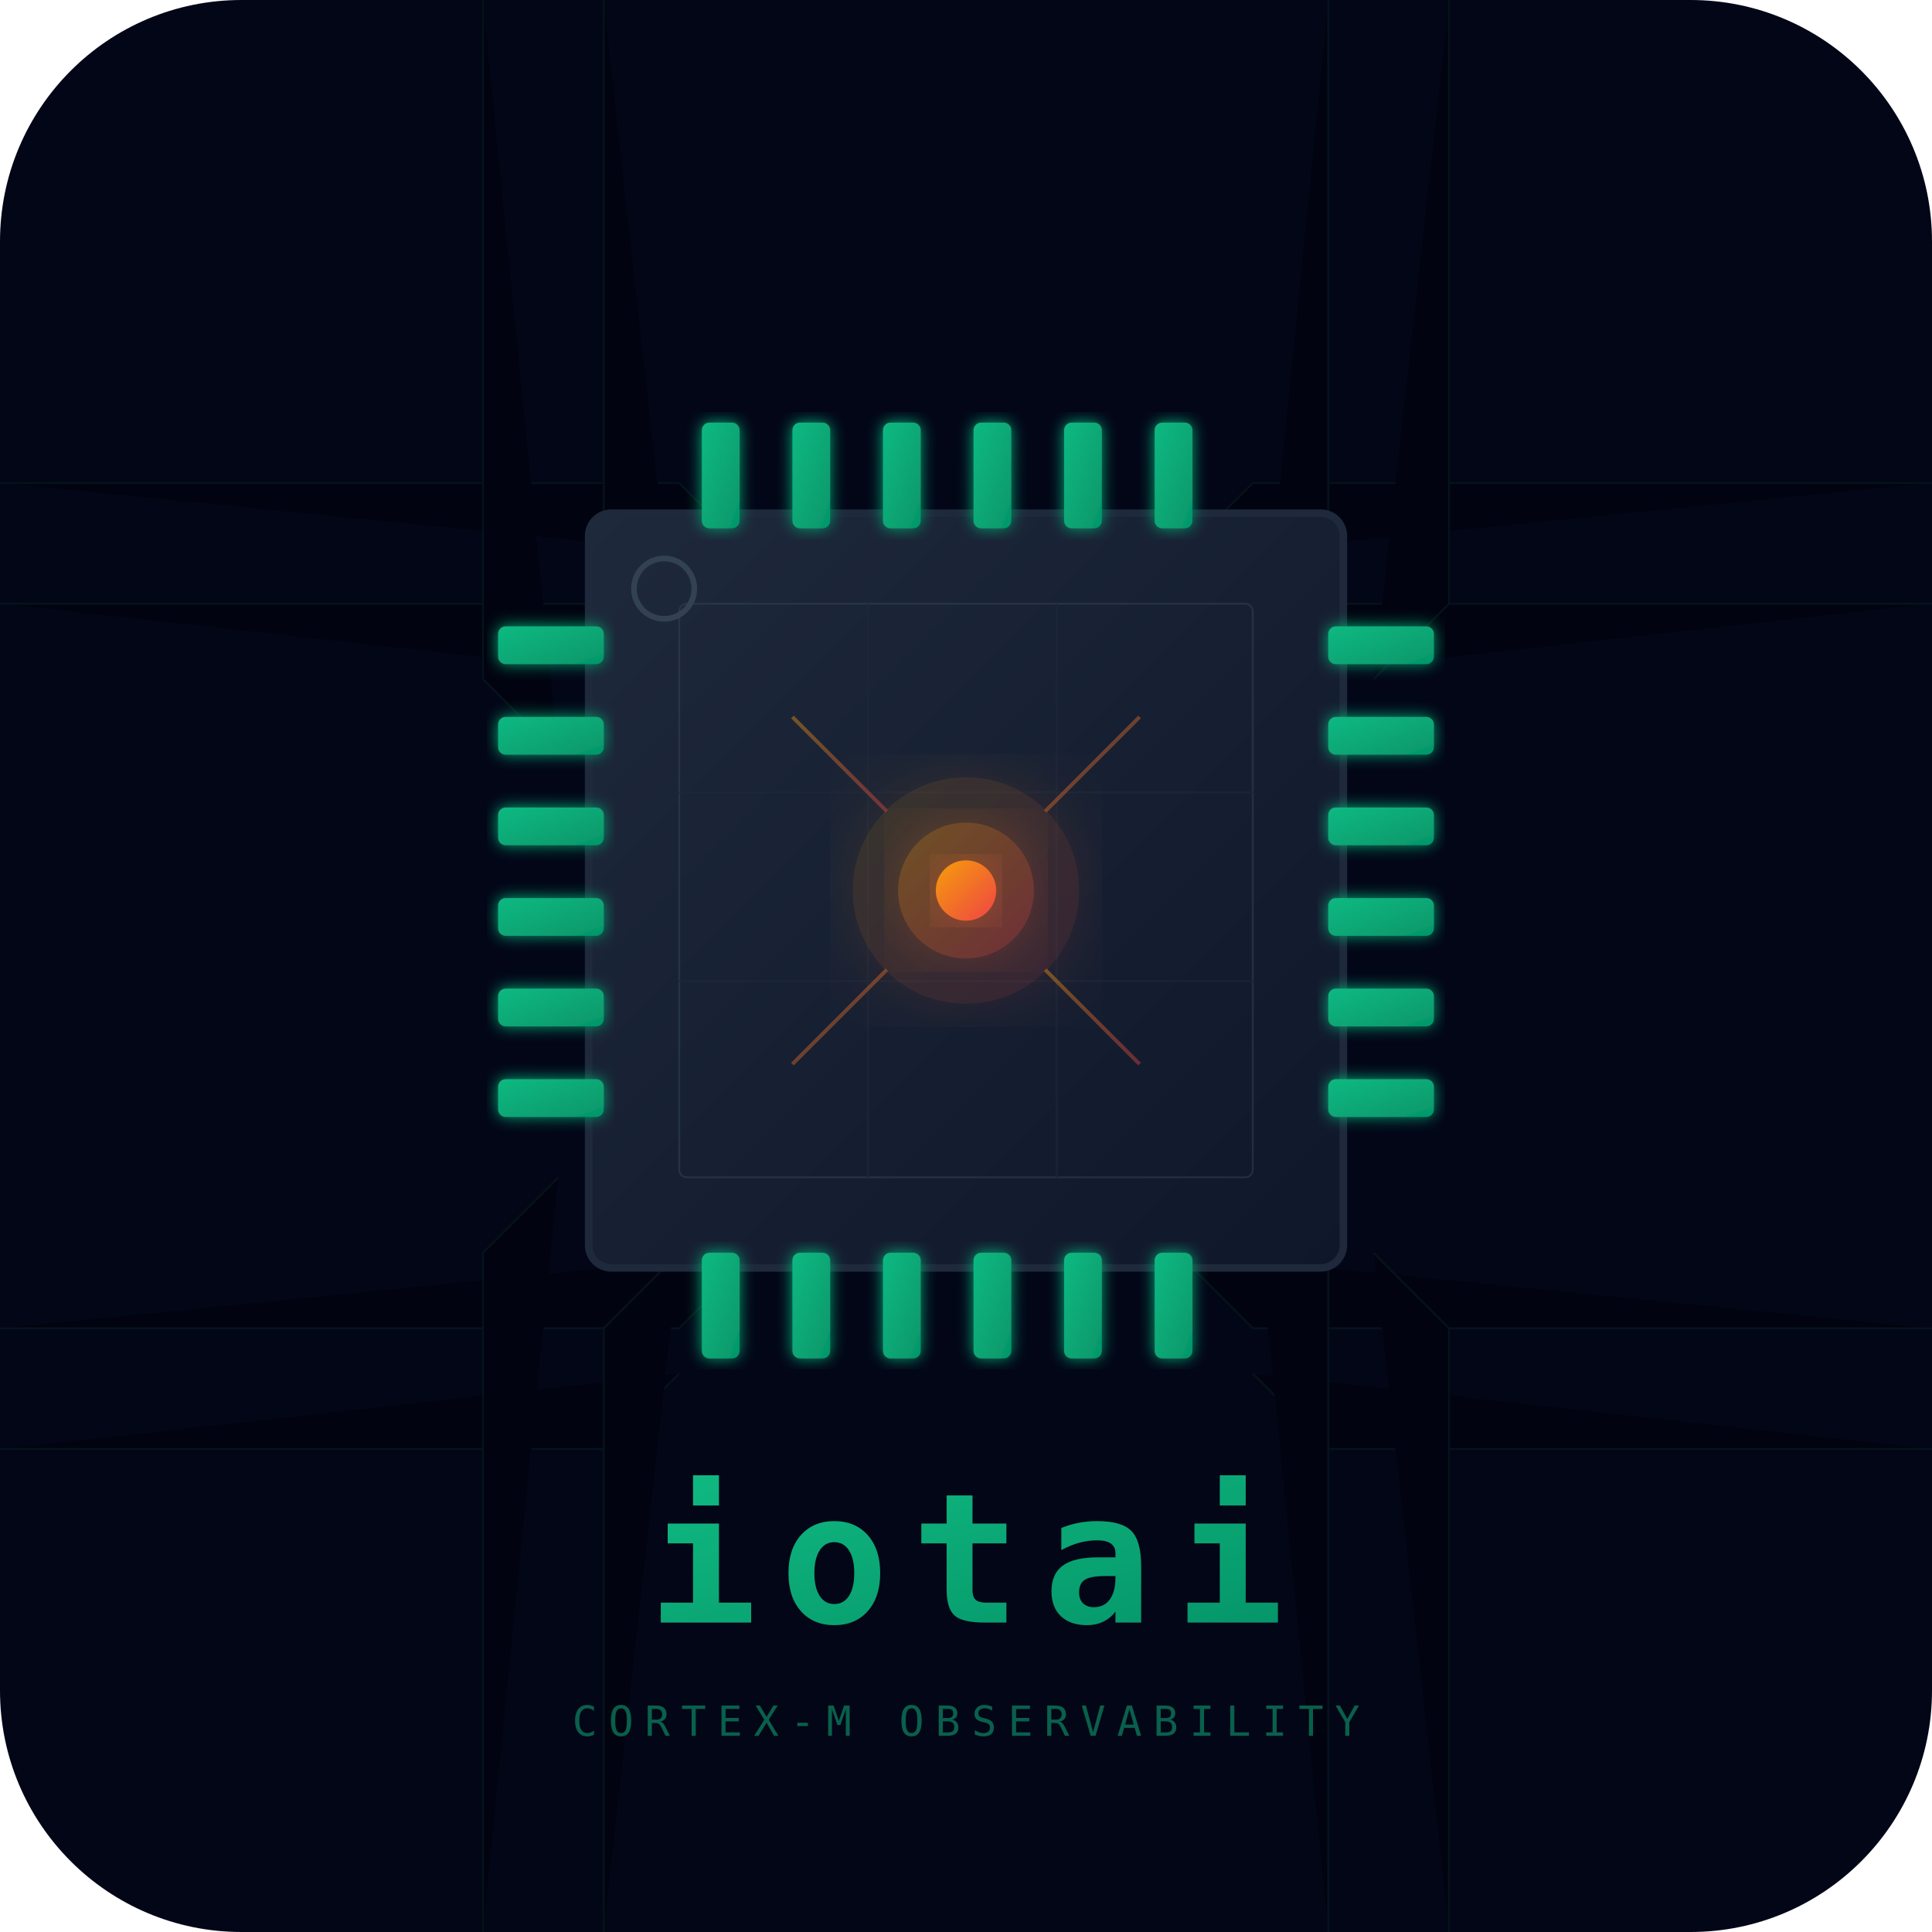
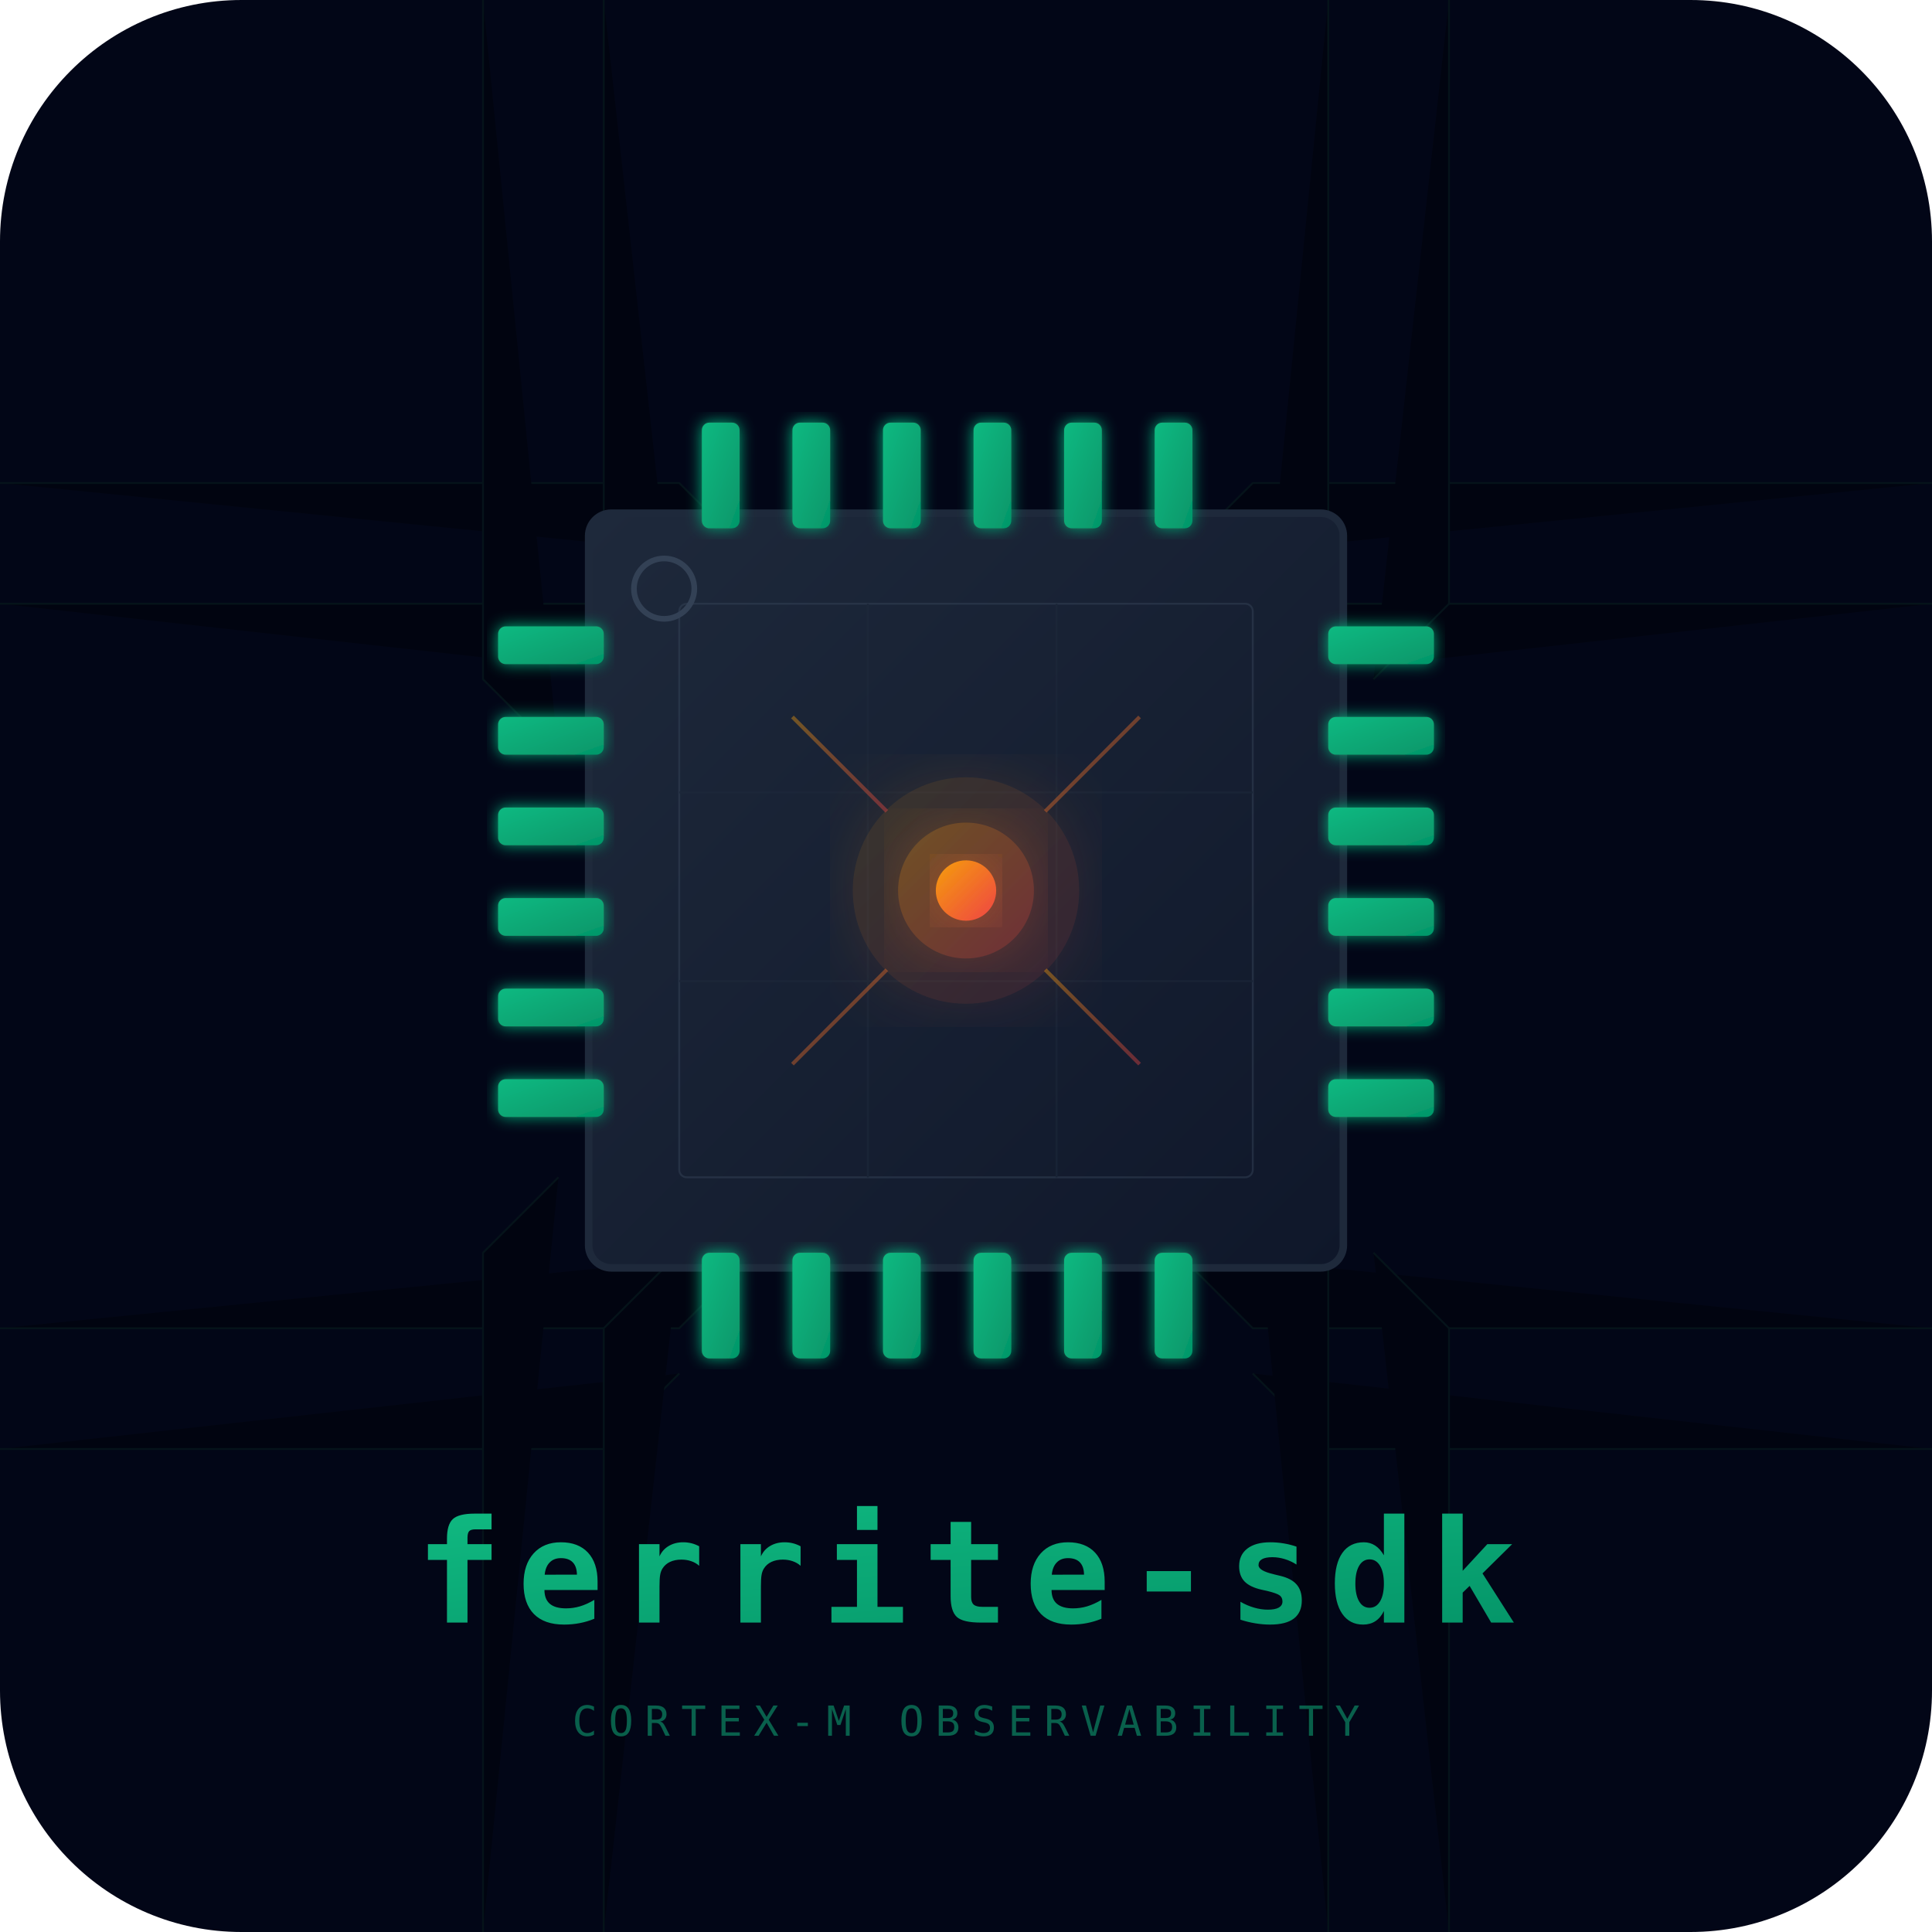
<svg xmlns="http://www.w3.org/2000/svg" viewBox="0 0 512 512" width="512" height="512">
  <defs>
    <linearGradient id="chipGrad" x1="0%" y1="0%" x2="100%" y2="100%">
      <stop offset="0%" stop-color="#10B981" />
      <stop offset="100%" stop-color="#059669" />
    </linearGradient>
    <linearGradient id="coreGrad" x1="0%" y1="0%" x2="100%" y2="100%">
      <stop offset="0%" stop-color="#F59E0B" />
      <stop offset="100%" stop-color="#EF4444" />
    </linearGradient>
    <linearGradient id="dieGrad" x1="0%" y1="0%" x2="100%" y2="100%">
      <stop offset="0%" stop-color="#1E293B" />
      <stop offset="100%" stop-color="#0F172A" />
    </linearGradient>
    <filter id="coreGlow3">
      <feGaussianBlur stdDeviation="10" result="blur" />
      <feMerge>
        <feMergeNode in="blur" />
        <feMergeNode in="SourceGraphic" />
      </feMerge>
    </filter>
    <filter id="pinGlow">
      <feGaussianBlur stdDeviation="2" result="blur" />
      <feMerge>
        <feMergeNode in="blur" />
        <feMergeNode in="SourceGraphic" />
      </feMerge>
    </filter>
  </defs>
  <rect width="512" height="512" rx="64" fill="#020617" />
  <g stroke="#0D3320" stroke-width="0.5" opacity="0.3">
    <path d="M0,128 H180 L200,148" />
    <path d="M0,160 H160 L180,180" />
    <path d="M512,128 H332 L312,148" />
    <path d="M512,160 H352 L332,180" />
    <path d="M0,352 H180 L200,332" />
    <path d="M0,384 H160 L180,364" />
    <path d="M512,352 H332 L312,332" />
    <path d="M512,384 H352 L332,364" />
    <path d="M128,0 V180 L148,200" />
    <path d="M160,0 V160 L180,180" />
    <path d="M128,512 V332 L148,312" />
    <path d="M160,512 V352 L180,332" />
    <path d="M352,0 V180 L332,200" />
    <path d="M384,0 V160 L364,180" />
    <path d="M352,512 V332 L332,312" />
    <path d="M384,512 V352 L364,332" />
  </g>
  <rect x="156" y="136" width="200" height="200" rx="6" fill="url(#dieGrad)" stroke="#1E293B" stroke-width="2" />
  <circle cx="176" cy="156" r="8" fill="none" stroke="#334155" stroke-width="1.5" />
  <g stroke="#1E293B" stroke-width="0.5" opacity="0.5">
    <rect x="180" y="160" width="152" height="152" rx="2" fill="none" stroke="#334155" />
    <line x1="180" y1="210" x2="332" y2="210" />
    <line x1="180" y1="260" x2="332" y2="260" />
    <line x1="230" y1="160" x2="230" y2="312" />
    <line x1="280" y1="160" x2="280" y2="312" />
  </g>
  <g fill="url(#chipGrad)" filter="url(#pinGlow)">
    <rect x="186" y="112" width="10" height="28" rx="2" />
    <rect x="210" y="112" width="10" height="28" rx="2" />
    <rect x="234" y="112" width="10" height="28" rx="2" />
    <rect x="258" y="112" width="10" height="28" rx="2" />
    <rect x="282" y="112" width="10" height="28" rx="2" />
    <rect x="306" y="112" width="10" height="28" rx="2" />
  </g>
  <g fill="url(#chipGrad)" filter="url(#pinGlow)">
    <rect x="186" y="332" width="10" height="28" rx="2" />
    <rect x="210" y="332" width="10" height="28" rx="2" />
    <rect x="234" y="332" width="10" height="28" rx="2" />
    <rect x="258" y="332" width="10" height="28" rx="2" />
    <rect x="282" y="332" width="10" height="28" rx="2" />
    <rect x="306" y="332" width="10" height="28" rx="2" />
  </g>
  <g fill="url(#chipGrad)" filter="url(#pinGlow)">
    <rect x="132" y="166" width="28" height="10" rx="2" />
    <rect x="132" y="190" width="28" height="10" rx="2" />
    <rect x="132" y="214" width="28" height="10" rx="2" />
    <rect x="132" y="238" width="28" height="10" rx="2" />
    <rect x="132" y="262" width="28" height="10" rx="2" />
    <rect x="132" y="286" width="28" height="10" rx="2" />
  </g>
  <g fill="url(#chipGrad)" filter="url(#pinGlow)">
    <rect x="352" y="166" width="28" height="10" rx="2" />
    <rect x="352" y="190" width="28" height="10" rx="2" />
    <rect x="352" y="214" width="28" height="10" rx="2" />
    <rect x="352" y="238" width="28" height="10" rx="2" />
    <rect x="352" y="262" width="28" height="10" rx="2" />
    <rect x="352" y="286" width="28" height="10" rx="2" />
  </g>
  <circle cx="256" cy="236" r="30" fill="url(#coreGrad)" opacity="0.15" filter="url(#coreGlow3)" />
  <circle cx="256" cy="236" r="18" fill="url(#coreGrad)" opacity="0.3" filter="url(#coreGlow3)" />
  <circle cx="256" cy="236" r="8" fill="url(#coreGrad)" filter="url(#coreGlow3)" />
  <g stroke="url(#coreGrad)" stroke-width="1" opacity="0.4">
    <line x1="256" y1="206" x2="256" y2="170" />
    <line x1="256" y1="266" x2="256" y2="302" />
    <line x1="226" y1="236" x2="190" y2="236" />
    <line x1="286" y1="236" x2="322" y2="236" />
    <line x1="235" y1="215" x2="210" y2="190" />
    <line x1="277" y1="257" x2="302" y2="282" />
    <line x1="277" y1="215" x2="302" y2="190" />
    <line x1="235" y1="257" x2="210" y2="282" />
  </g>
-   <text x="256" y="430" text-anchor="middle" font-family="'SF Mono', 'Fira Code', 'JetBrains Mono', monospace" font-size="48" font-weight="700" letter-spacing="6" fill="url(#chipGrad)">
-     iotai
+   <text x="256" y="430" text-anchor="middle" font-family="'SF Mono', 'Fira Code', 'JetBrains Mono', monospace" font-size="38" font-weight="700" letter-spacing="4" fill="url(#chipGrad)">
+     ferrite-sdk
  </text>
  <text x="256" y="460" text-anchor="middle" font-family="'SF Mono', 'Fira Code', monospace" font-size="11" letter-spacing="3" fill="#10B981" opacity="0.5">
    CORTEX-M OBSERVABILITY
  </text>
</svg>
